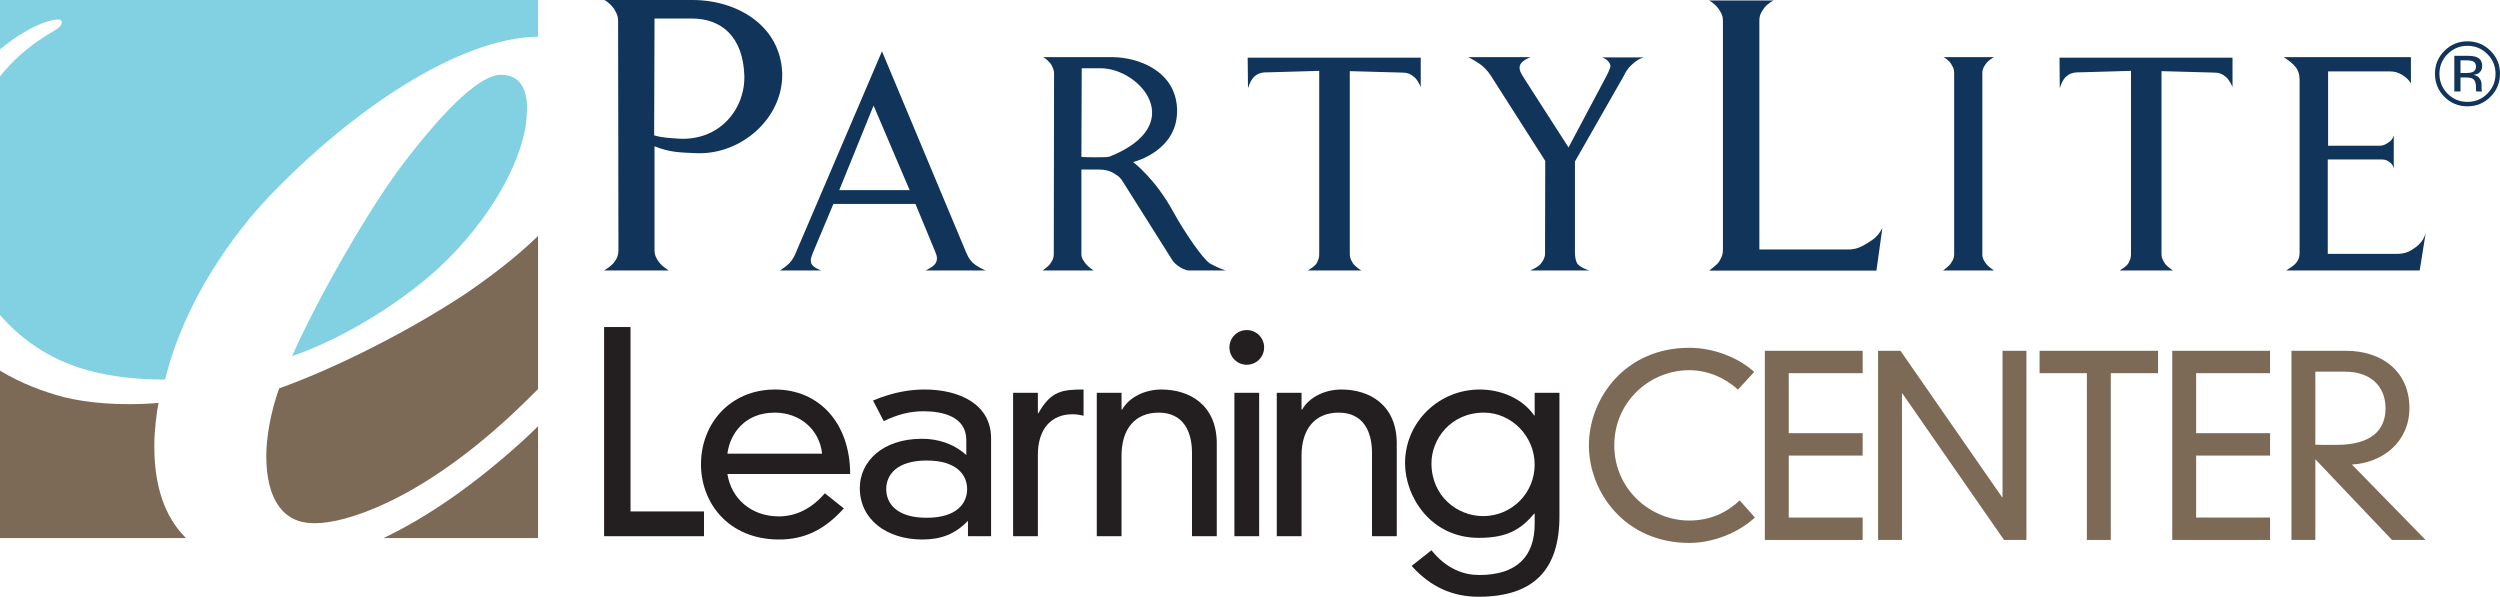
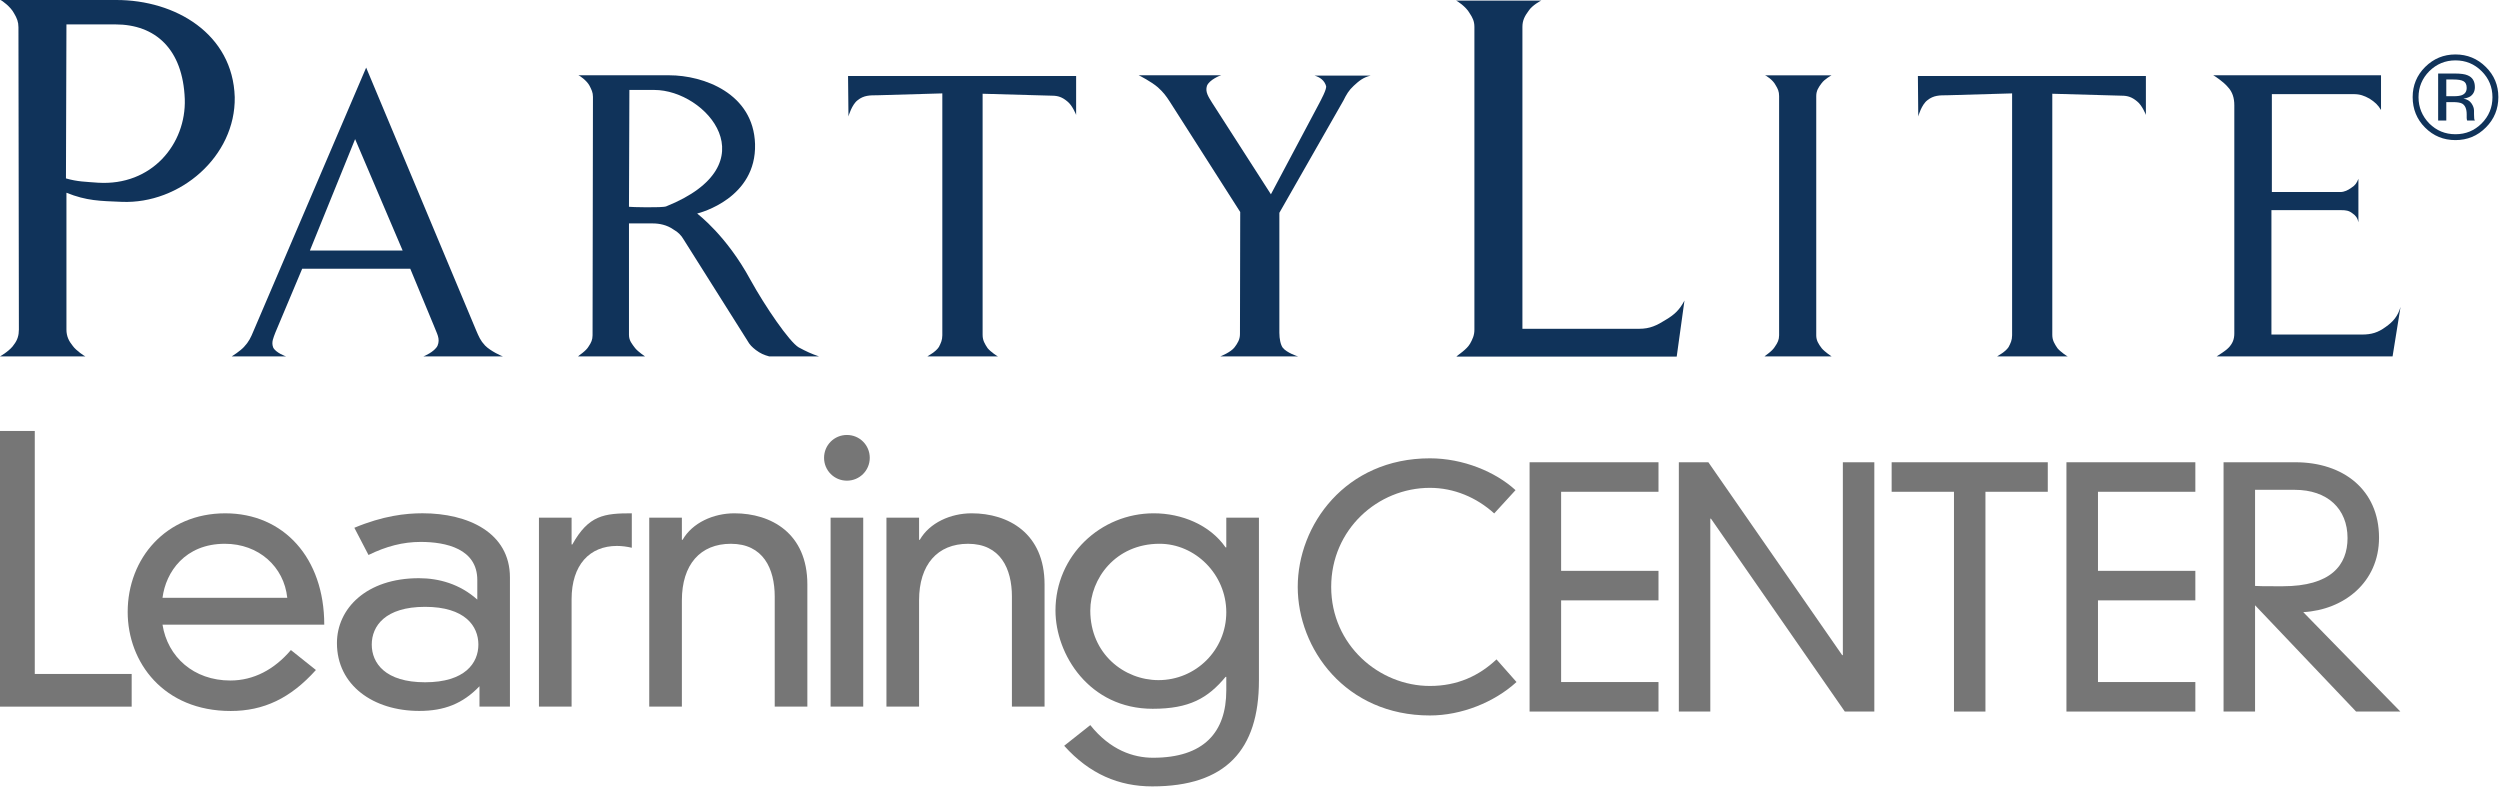
- <svg xmlns="http://www.w3.org/2000/svg" xmlns:xlink="http://www.w3.org/1999/xlink" version="1.1" id="Layer_1" x="0px" y="0px" width="488.901px" height="116.701px" viewBox="0 0 488.901 116.701" enable-background="new 0 0 488.901 116.701" xml:space="preserve">
-   <polygon fill="#231F20" points="118.138,63.955 123.305,63.955 123.305,100.017 137.675,100.017 137.675,104.86 118.138,104.86 " />
+ <svg xmlns="http://www.w3.org/2000/svg" xmlns:ns1="http://www.openswatchbook.org/uri/2009/osb" xmlns:xlink="http://www.w3.org/1999/xlink" id="Layer_1" enable-background="new 0 0 504 144" xml:space="preserve" height="117" viewBox="0 0 371 117" width="371" version="1.1" y="0px" x="0px">
+   <defs>
+     <linearGradient id="linearGradient9940" ns1:paint="solid">
+       <stop id="stop9942" stop-color="#10335a" offset="0" />
+     </linearGradient>
+     <clipPath id="SVGID_2_">
+       <use id="use7433" xlink:href="#SVGID_1_" height="100%" width="100%" y="0" x="0" overflow="visible" />
+     </clipPath>
+     <clipPath id="SVGID_11_">
+       <use id="use7483" xlink:href="#SVGID_10_" height="100%" width="100%" y="0" x="0" overflow="visible" />
+     </clipPath>
+     <clipPath id="SVGID_79_">
+       <use id="use7923" xlink:href="#SVGID_78_" height="100%" width="100%" y="0" x="0" overflow="visible" />
+     </clipPath>
+     <linearGradient id="linearGradient9950" y2="43.429" gradientUnits="userSpaceOnUse" x2="202.79" y1="43.429" x1="162.53">
+       <stop id="stop9948" stop-color="#10335a" offset="0" />
+     </linearGradient>
+     <linearGradient id="linearGradient10194" gradientUnits="userSpaceOnUse">
+       <stop id="stop10020" stop-color="#767676" offset="0" />
+     </linearGradient>
+     <rect id="SVGID_1_" y="11.965" width="488.9" x="10" height="116.7" />
+     <rect id="SVGID_10_" y="11.965" x="10" height="116.7" width="488.9" />
+     <rect id="SVGID_78_" y="11.965" x="10" height="116.7" width="488.9" />
+   </defs>
  <g>
-     <defs>
-       <rect id="SVGID_1_" width="488.901" height="116.701" />
-     </defs>
-     <clipPath id="SVGID_2_">
-       <use xlink:href="#SVGID_1_" overflow="visible" />
-     </clipPath>
-     <path clip-path="url(#SVGID_2_)" fill="#231F20" d="M160.766,88.713c-0.484-4.629-4.252-8.019-9.257-8.019   c-5.921,0-8.773,4.198-9.257,8.019H160.766z M165.018,99.425c-3.767,4.197-7.751,6.082-12.648,6.082   c-9.957,0-15.286-7.213-15.286-14.694c0-7.965,5.706-14.639,14.479-14.639c8.665,0,14.693,6.619,14.693,16.522h-24.004   c0.753,4.79,4.628,8.289,10.064,8.289c3.445,0,6.513-1.615,8.989-4.521L165.018,99.425z" />
-     <path clip-path="url(#SVGID_2_)" fill="#231F20" d="M181.221,90.06c-5.92,0-7.912,2.853-7.912,5.598s1.992,5.597,7.912,5.597   c5.921,0,7.912-2.852,7.912-5.597S187.142,90.06,181.221,90.06 M188.972,86.076c0-4.629-4.629-5.651-8.397-5.651   c-2.637,0-5.113,0.646-7.75,1.938l-2.099-4.036c4.252-1.777,7.589-2.153,10.119-2.153c6.728,0,12.971,2.853,12.971,9.526v19.161   h-4.521v-3.015c-2.476,2.583-5.221,3.66-8.935,3.66c-6.835,0-12.217-3.821-12.217-10.064c0-5.113,4.359-9.634,12.163-9.634   c2.961,0,6.082,0.86,8.666,3.176V86.076z" />
-     <path clip-path="url(#SVGID_2_)" fill="#231F20" d="M198.123,76.819h4.844v3.982h0.108c2.422-4.359,4.736-4.629,8.827-4.629v5.113   c-0.7-0.161-1.454-0.27-2.207-0.27c-4.037,0-6.728,2.8-6.728,7.912v15.932h-4.844V76.819z" />
-     <path clip-path="url(#SVGID_2_)" fill="#231F20" d="M233.108,88.552c0-4.197-1.723-7.857-6.513-7.857   c-4.521,0-7.266,3.067-7.266,8.396v15.771h-4.843V76.819h4.843v3.283h0.108c1.453-2.53,4.575-3.93,7.696-3.93   c5.436,0,10.819,2.96,10.819,10.55v18.138h-4.844V88.552z" />
-     <path clip-path="url(#SVGID_2_)" fill="#231F20" d="M241.398,76.819h4.844v28.041h-4.844V76.819z M243.82,64.548   c1.884,0,3.391,1.507,3.391,3.391s-1.507,3.391-3.391,3.391s-3.391-1.507-3.391-3.391S241.937,64.548,243.82,64.548" />
-     <path clip-path="url(#SVGID_2_)" fill="#231F20" d="M268.31,88.552c0-4.197-1.724-7.857-6.513-7.857   c-4.521,0-7.267,3.067-7.267,8.396v15.771h-4.843V76.819h4.843v3.283h0.108c1.453-2.53,4.574-3.93,7.695-3.93   c5.437,0,10.819,2.96,10.819,10.55v18.138h-4.844V88.552z" />
-     <path clip-path="url(#SVGID_2_)" fill="#231F20" d="M290.217,80.694c-6.566,0-10.28,5.221-10.28,9.903   c0,6.458,5.06,10.333,10.118,10.333c5.544,0,10.064-4.467,10.064-10.064C300.119,85.215,295.49,80.694,290.217,80.694    M300.119,76.819h4.845v24.166c0,10.334-4.951,15.716-15.824,15.716c-4.951,0-9.312-1.83-13.078-6.028l3.875-3.068   c2.96,3.715,6.404,4.845,9.312,4.845c7.535,0,10.871-3.768,10.871-10.012v-1.99h-0.106c-2.638,3.175-5.383,4.735-10.819,4.735   c-9.418,0-14.424-8.072-14.424-14.585c0-8.128,6.674-14.425,14.585-14.425c4.146,0,8.343,1.722,10.658,5.06h0.106V76.819z" />
-     <path clip-path="url(#SVGID_2_)" fill="#7C6A56" d="M339.881,76.193c-2.629-2.386-5.987-3.797-9.541-3.797   c-7.739,0-14.65,6.182-14.65,14.699c0,8.616,7.105,14.7,14.65,14.7c4.089,0,7.302-1.509,9.881-3.942l2.97,3.358   c-3.31,3.018-8.177,4.964-12.851,4.964c-12.558,0-19.615-9.929-19.615-19.08c0-9.149,7.058-19.08,19.615-19.08   c4.916,0,9.736,1.996,12.705,4.722L339.881,76.193z" />
+     <g id="g10108" fill="url(#linearGradient10194)" transform="translate(-118.14 -0.299)">
+       <polygon id="polygon7475" clip-path="url(#SVGID_2_)" transform="translate(-10 -11.666)" points="133.3 111.98 147.68 111.98 147.68 116.83 128.14 116.83 128.14 75.92 133.3 75.92" />
+       <path id="path7517" d="m170.77 100.68c-0.484-4.629-4.252-8.018-9.257-8.018-5.921 0-8.773 4.197-9.257 8.018h18.514zm4.252 10.713c-3.767 4.197-7.751 6.082-12.648 6.082-9.957 0-15.286-7.213-15.286-14.695 0-7.965 5.706-14.639 14.479-14.639 8.665 0 14.693 6.619 14.693 16.523h-24.004c0.753 4.789 4.628 8.289 10.064 8.289 3.445 0 6.513-1.615 8.989-4.521l3.713 2.961z" clip-path="url(#SVGID_11_)" transform="translate(-10 -11.666)" />
+       <path id="path7551" d="m191.22 102.02c-5.92 0-7.912 2.852-7.912 5.598 0 2.744 1.992 5.596 7.912 5.596 5.921 0 7.912-2.852 7.912-5.596-0.001-2.746-1.991-5.598-7.912-5.598m7.751-3.984c0-4.629-4.629-5.65-8.397-5.65-2.637 0-5.113 0.646-7.75 1.938l-2.099-4.037c4.252-1.777 7.589-2.152 10.119-2.152 6.728 0 12.971 2.852 12.971 9.525v19.162h-4.521v-3.016c-2.476 2.584-5.221 3.66-8.935 3.66-6.835 0-12.217-3.82-12.217-10.064 0-5.113 4.359-9.633 12.163-9.633 2.961 0 6.082 0.859 8.666 3.176v-2.909z" clip-path="url(#SVGID_11_)" transform="translate(-10 -11.666)" />
+       <path id="path7585" d="m208.12 88.785h4.844v3.982h0.108c2.421-4.359 4.736-4.629 8.828-4.629v5.113c-0.701-0.162-1.455-0.27-2.207-0.27-4.037 0-6.729 2.799-6.729 7.912v15.932h-4.844v-28.04z" clip-path="url(#SVGID_11_)" transform="translate(-10 -11.666)" />
+       <path id="path7619" d="m243.11 100.52c0-4.197-1.724-7.857-6.513-7.857-4.521 0-7.266 3.066-7.266 8.395v15.771h-4.844v-28.042h4.844v3.283h0.107c1.453-2.531 4.574-3.93 7.695-3.93 5.437 0 10.819 2.959 10.819 10.549v18.139h-4.843v-16.308z" clip-path="url(#SVGID_11_)" transform="translate(-10 -11.666)" />
+       <path id="path7653" d="m251.4 88.785h4.843v28.041h-4.843v-28.041zm2.421-12.271c1.883 0 3.391 1.506 3.391 3.391 0 1.883-1.508 3.391-3.391 3.391-1.884 0-3.39-1.508-3.39-3.391 0-1.885 1.506-3.391 3.39-3.391" clip-path="url(#SVGID_11_)" transform="translate(-10 -11.666)" />
+       <path id="path7687" d="m278.31 100.52c0-4.197-1.723-7.857-6.512-7.857-4.521 0-7.268 3.066-7.268 8.395v15.771h-4.842v-28.042h4.842v3.283h0.109c1.453-2.531 4.574-3.93 7.695-3.93 5.436 0 10.818 2.959 10.818 10.549v18.139h-4.844v-16.308z" clip-path="url(#SVGID_11_)" transform="translate(-10 -11.666)" />
+       <path id="path7721" d="m300.22 92.66c-6.568 0-10.281 5.221-10.281 9.902 0 6.459 5.061 10.334 10.119 10.334 5.543 0 10.064-4.467 10.064-10.064 0-5.652-4.629-10.172-9.902-10.172m9.902-3.875h4.844v24.166c0 10.334-4.951 15.715-15.824 15.715-4.951 0-9.311-1.83-13.078-6.027l3.875-3.068c2.961 3.715 6.404 4.844 9.312 4.844 7.533 0 10.871-3.768 10.871-10.012v-1.99h-0.107c-2.637 3.176-5.383 4.736-10.818 4.736-9.42 0-14.424-8.072-14.424-14.586 0-8.127 6.674-14.424 14.584-14.424 4.146 0 8.344 1.721 10.658 5.059h0.107v-4.413z" clip-path="url(#SVGID_11_)" transform="translate(-10 -11.666)" />
+       <path id="path7755" d="m349.88 88.158c-2.629-2.385-5.988-3.797-9.541-3.797-7.74 0-14.65 6.182-14.65 14.699 0 8.617 7.105 14.701 14.65 14.701 4.088 0 7.301-1.51 9.881-3.943l2.969 3.359c-3.309 3.018-8.176 4.963-12.85 4.963-12.559 0-19.615-9.928-19.615-19.08 0-9.148 7.057-19.08 19.615-19.08 4.916 0 9.734 1.996 12.705 4.723l-3.164 3.455z" clip-path="url(#SVGID_11_)" transform="translate(-10 -11.666)" />
+       <polygon id="polygon7789" clip-path="url(#SVGID_2_)" transform="translate(-10 -11.666)" points="374.26 84.945 359.81 84.945 359.81 96.678 374.26 96.678 374.26 101.06 359.81 101.06 359.81 113.18 374.26 113.18 374.26 117.56 355.13 117.56 355.13 80.564 374.26 80.564" />
+       <polygon id="polygon7831" clip-path="url(#SVGID_2_)" transform="translate(-10 -11.666)" points="406.29 117.56 401.91 117.56 382.05 88.938 381.95 88.938 381.95 117.56 377.28 117.56 377.28 80.564 381.66 80.564 401.52 109.19 401.62 109.19 401.62 80.564 406.29 80.564" />
+       <polygon id="polygon7873" clip-path="url(#SVGID_2_)" transform="translate(-10 -11.666)" points="408.86 80.564 432.03 80.564 432.03 84.945 422.78 84.945 422.78 117.56 418.11 117.56 418.11 84.945 408.86 84.945" />
+       <polygon id="polygon7915" clip-path="url(#SVGID_2_)" transform="translate(-10 -11.666)" points="453.93 84.945 439.48 84.945 439.48 96.678 453.93 96.678 453.93 101.06 439.48 101.06 439.48 113.18 453.93 113.18 453.93 117.56 434.8 117.56 434.8 80.564 453.93 80.564" />
+       <path id="path7957" d="m462.79 98.916c0.633 0.049 1.312 0.049 4.088 0.049 7.156 0 9.637-3.115 9.637-7.156 0-4.332-2.969-7.154-7.836-7.154h-5.889v14.261zm0 2.871v15.771h-4.674v-36.994h10.66c7.107 0 12.412 4.09 12.412 11.195 0 6.621-5.207 10.709-11.244 11.049l14.408 14.75h-6.57l-14.992-15.771z" clip-path="url(#SVGID_79_)" transform="translate(-10 -11.666)" />
+     </g>
+     <path id="path8129" d="m138 40.568c3.02 1.215 4.968 1.215 8.208 1.352 8.636 0.352 16.912-6.738 16.767-15.545-0.286-9.375-8.777-14.41-17.562-14.41h-17.205c0.219 0.066 1.511 0.999 2.017 1.974 0.435 0.729 0.652 1.281 0.652 2.071l0.066 44.864c0 0.854-0.217 1.562-0.718 2.206-0.506 0.843-1.939 1.704-2.086 1.772h12.668c-0.077 0-1.369-0.847-1.872-1.56-0.579-0.712-0.935-1.426-0.935-2.419v-20.305zm4.675-1.49c-1.798-0.14-3.025-0.14-4.747-0.637l0.072-22.854h7.269c5.901 0 10.01 3.626 10.293 11.075 0.217 6.667-4.891 12.918-12.887 12.416" clip-path="url(#SVGID_79_)" transform="translate(-128.14 -11.965)" fill="url(#linearGradient9940)" />
+     <path id="path8131" d="m170.61 64.859c-0.066 0-1.604-0.576-1.938-1.349-0.288-0.799 0.049-1.409 0.334-2.199l3.98-9.468h16.037l3.531 8.52c0.394 1.073 0.966 1.856 0.512 2.92-0.455 0.899-2.047 1.576-2.107 1.576h11.829c-0.113 0-1.879-0.796-2.677-1.63-0.687-0.739-0.905-1.293-1.313-2.24l-16.32-38.991-16.72 39.094c-0.395 0.95-0.674 1.576-1.413 2.362-0.566 0.609-1.706 1.334-1.821 1.405h8.081zm17.281-15.715h-13.762l6.71-16.536 7.052 16.536z" clip-path="url(#SVGID_79_)" transform="translate(-128.14 -11.965)" fill="url(#linearGradient9950)" />
  </g>
-   <polygon fill="#7C6A56" points="345.133,68.6 364.262,68.6 364.262,72.98 349.807,72.98 349.807,84.712 364.262,84.712   364.262,89.092 349.807,89.092 349.807,101.212 364.262,101.212 364.262,105.593 345.133,105.593 " />
-   <polygon fill="#7C6A56" points="391.615,68.6 396.288,68.6 396.288,105.593 391.906,105.593 372.049,76.973 371.951,76.973   371.951,105.593 367.277,105.593 367.277,68.6 371.658,68.6 391.518,97.221 391.615,97.221 " />
-   <polygon fill="#7C6A56" points="408.111,72.98 398.863,72.98 398.863,68.6 422.033,68.6 422.033,72.98 412.784,72.98   412.784,105.593 408.111,105.593 " />
-   <polygon fill="#7C6A56" points="424.805,68.6 443.934,68.6 443.934,72.98 429.477,72.98 429.477,84.712 443.934,84.712   443.934,89.092 429.477,89.092 429.477,101.212 443.934,101.212 443.934,105.593 424.805,105.593 " />
-   <g>
-     <defs>
-       <rect id="SVGID_3_" width="488.901" height="116.701" />
-     </defs>
-     <clipPath id="SVGID_4_">
-       <use xlink:href="#SVGID_3_" overflow="visible" />
-     </clipPath>
-     <path clip-path="url(#SVGID_4_)" fill="#7C6A56" d="M452.789,86.95c0.633,0.049,1.314,0.049,4.089,0.049   c7.155,0,9.638-3.115,9.638-7.155c0-4.332-2.97-7.154-7.836-7.154h-5.891V86.95z M452.789,89.822v15.771h-4.673V68.6h10.659   c7.107,0,12.412,4.09,12.412,11.195c0,6.62-5.207,10.709-11.244,11.049l14.408,14.749h-6.57L452.789,89.822z" />
-     <path clip-path="url(#SVGID_4_)" fill="#7C6A56" d="M54.596,75.944c-1.682,4.588-2.525,9.749-2.525,13.186   c0,8.596,3.367,13.185,9.261,13.185h0.42c5.472,0,19.784-4.018,38.306-21.21c1.618-1.508,3.36-3.207,5.16-5.019V46.144   c-4.397,4.283-9.472,8.096-14.421,11.465C78.589,65.634,64.276,72.507,54.596,75.944" />
-     <path clip-path="url(#SVGID_4_)" fill="#7C6A56" d="M30.183,86.835c0-2.293,0.42-6.303,0.84-8.025c-7.576,0.58-13.89,0-18.52-1.143   C8.398,76.586,4.043,74.936,0,72.486v32.732h36.371c-4.186-4.1-6.188-10.233-6.188-17.812V86.835z" />
-     <path clip-path="url(#SVGID_4_)" fill="#82D1E3" d="M12.081,4.305c0,1.143-1.685,1.723-3.367,2.865   C5.405,9.234,2.468,11.86,0,14.931v46.65c4.701,5.514,10.973,9.248,17.552,10.926c4.209,1.151,9.261,1.724,14.736,1.724   c3.786-15.48,13.47-28.656,20.626-36.11c15.889-16.513,36.76-30.754,52.304-30.941V0H0v9.661c2.433-2.03,4.963-3.655,7.452-4.785   C8.714,4.305,12.081,3.161,12.081,4.305" />
-     <path clip-path="url(#SVGID_4_)" fill="#7C6A56" d="M75.016,105.219h30.202V83.353c-1.071,1.062-2.097,2.042-3.055,2.911   C92.875,94.695,83.705,101.066,75.016,105.219" />
-     <path clip-path="url(#SVGID_4_)" fill="#82D1E3" d="M103.005,22.649c0.42-5.16-1.262-8.025-5.051-8.025   c-3.79,0-10.104,5.731-18.522,16.622c-6.734,8.596-17.26,26.933-22.309,38.395c8.419-2.864,19.784-9.167,28.623-17.192   C96.27,42.708,102.583,30.666,103.005,22.649" />
-     <path clip-path="url(#SVGID_4_)" fill="#10345A" d="M127.999,28.604c3.02,1.215,4.968,1.215,8.208,1.352   c8.636,0.352,16.912-6.738,16.767-15.545C152.688,5.035,144.197,0,135.412,0h-17.205c0.219,0.066,1.511,0.999,2.017,1.974   c0.435,0.729,0.652,1.281,0.652,2.071l0.066,44.864c0,0.854-0.217,1.562-0.718,2.206c-0.506,0.843-1.939,1.704-2.086,1.772h12.668   c-0.077,0-1.369-0.847-1.872-1.56c-0.579-0.712-0.935-1.426-0.935-2.419V28.604z M132.674,27.112   c-1.798-0.141-3.025-0.141-4.747-0.638l0.072-22.854h7.269c5.901,0,10.01,3.626,10.293,11.075   C145.778,21.363,140.67,27.614,132.674,27.112" />
-     <path clip-path="url(#SVGID_4_)" fill="#10345A" d="M160.608,52.894c-0.066,0-1.604-0.576-1.938-1.349   c-0.288-0.799,0.049-1.409,0.334-2.199l3.98-9.468h16.037l3.531,8.52c0.394,1.073,0.966,1.856,0.512,2.92   c-0.455,0.899-2.047,1.576-2.107,1.576h11.829c-0.113,0-1.879-0.796-2.677-1.63c-0.687-0.739-0.905-1.293-1.313-2.24   l-16.317-38.991l-16.718,39.094c-0.395,0.95-0.674,1.576-1.413,2.362c-0.566,0.609-1.706,1.334-1.821,1.405H160.608z    M177.889,37.178h-13.762l6.71-16.536L177.889,37.178z" />
-     <path clip-path="url(#SVGID_4_)" fill="#10345A" d="M211.479,33.156h3.528c0.965,0,2.107,0.217,3.07,0.899   c0.679,0.384,1.142,0.835,1.532,1.513l9.444,14.978c0.34,0.611,0.678,0.949,1.253,1.396c0.676,0.503,1.189,0.732,1.987,0.95h7.395   c-1.142-0.386-1.885-0.73-3.022-1.341c-1.36-0.795-4.943-6.003-7.17-10.039c-3.569-6.566-7.721-9.654-7.896-9.826   c0.457-0.105,8.817-2.3,8.588-10.311c-0.228-7.512-7.617-10.203-12.741-10.203h-13.471c0.112,0,1.248,0.771,1.657,1.565   c0.276,0.555,0.5,0.96,0.5,1.626l-0.057,35.388c0,0.676-0.221,1.122-0.567,1.633c-0.398,0.725-1.533,1.4-1.594,1.508h9.949   c0,0-1.027-0.676-1.477-1.237c-0.453-0.608-0.908-1.109-0.908-1.958V33.156z M216.997,30.627c-0.57,0.231-5.343,0.11-5.518,0.06   l0.062-17.339h3.69C222.964,13.348,232.514,24.403,216.997,30.627" />
-     <path clip-path="url(#SVGID_4_)" fill="#10345A" d="M263.965,13.912v35.779c0,0.849,0.334,1.35,0.738,1.971   c0.448,0.555,1.473,1.226,1.536,1.226h-10.467c0.116-0.098,1.245-0.671,1.702-1.393c0.283-0.558,0.513-1.003,0.513-1.743V13.859   l-9.603,0.276c-1.144,0-2.057,0-2.959,0.731c-0.854,0.624-1.367,2.356-1.367,2.417l-0.062-6.011h33.845v5.785   c0-0.052-0.576-1.458-1.314-2.019c-0.74-0.619-1.367-0.841-2.271-0.841L263.965,13.912z" />
-     <path clip-path="url(#SVGID_4_)" fill="#10345A" d="M307.998,49.421c0,0.841,0.172,1.743,0.508,2.188   c0.582,0.729,2.168,1.279,2.278,1.279h-11.545c0.126-0.055,1.539-0.61,2.104-1.344c0.463-0.611,0.805-1.178,0.805-1.96   l0.039-18.122l-10.451-16.375c-0.573-0.889-0.962-1.396-1.764-2.124c-0.967-0.842-2.734-1.743-2.845-1.789h12.237   c-0.126,0-1.766,0.665-2.114,1.563c-0.286,0.902,0.22,1.626,0.74,2.471l8.751,13.625l6.943-13.069   c0.57-1.063,1.312-2.467,1.257-2.961c-0.233-0.855-0.918-1.35-1.724-1.583h8.324c-1.146,0.283-1.722,0.787-2.517,1.518   c-0.724,0.672-1.079,1.286-1.526,2.19l-9.502,16.651V49.421z" />
-     <path clip-path="url(#SVGID_4_)" fill="#10345A" d="M334.275,52.915c0.066-0.151,1.5-1,2.02-1.917   c0.354-0.648,0.642-1.218,0.642-2.067V3.991c0-0.86-0.288-1.407-0.726-2.058c-0.502-0.918-1.869-1.846-2.014-1.846h12.674   c-0.076,0-1.373,0.713-1.875,1.495c-0.576,0.78-0.934,1.418-0.934,2.408v44.801h17.346c1.584,0,2.598-0.493,3.963-1.355   c1.293-0.771,2.023-1.477,2.742-2.836l-1.154,8.314H334.275z" />
-     <path clip-path="url(#SVGID_4_)" fill="#10345A" d="M387.666,49.752c0,0.788,0.334,1.284,0.798,1.91   c0.452,0.555,1.476,1.226,1.476,1.226h-9.947c0.066-0.098,1.183-0.773,1.584-1.51c0.353-0.509,0.58-0.95,0.58-1.626V14.255   c0-0.677-0.182-1.069-0.524-1.626c-0.394-0.789-1.472-1.454-1.573-1.454h9.881c0,0-1.023,0.55-1.476,1.173   c-0.464,0.616-0.798,1.113-0.798,1.907V49.752z" />
-     <path clip-path="url(#SVGID_4_)" fill="#10345A" d="M422.705,13.912v35.779c0,0.849,0.35,1.35,0.756,1.971   c0.453,0.555,1.459,1.226,1.53,1.226h-10.471c0.116-0.098,1.249-0.671,1.7-1.393c0.294-0.558,0.518-1.003,0.518-1.743V13.859   l-9.611,0.276c-1.143,0-2.039,0-2.949,0.731c-0.861,0.624-1.367,2.356-1.367,2.417l-0.053-6.011h33.834v5.785   c0-0.052-0.578-1.458-1.309-2.019c-0.74-0.619-1.373-0.841-2.277-0.841L422.705,13.912z" />
-     <path clip-path="url(#SVGID_4_)" fill="#10345A" d="M465.459,28.496c0.565,0,1.137-0.277,1.594-0.615   c0.562-0.335,0.843-0.729,1.074-1.345v6.448c-0.121-0.623-0.402-1.005-0.914-1.348c-0.502-0.391-0.967-0.45-1.641-0.45h-10.355   v18.461h13.424c1.421,0,2.382-0.286,3.527-1.126c1.133-0.791,1.816-1.626,2.207-2.973l-1.179,7.345h-26.11   c0.113-0.108,1.254-0.731,1.823-1.342c0.562-0.619,0.8-1.232,0.8-2.077V15.6c0-1.071-0.287-1.96-0.91-2.63   c-0.684-0.848-2.096-1.75-2.215-1.797h24.897v5.149c-0.459-0.771-0.916-1.175-1.699-1.682c-0.8-0.441-1.435-0.671-2.342-0.671   h-12.158v14.526H465.459z" />
-     <path clip-path="url(#SVGID_4_)" fill="#10345A" d="M479.967,10.911v6.98h1.21v-2.739h0.975c0.665,0,1.121,0.079,1.382,0.224   c0.445,0.268,0.669,0.79,0.669,1.594v0.554l0.029,0.228c0.009,0.029,0.019,0.046,0.019,0.072c0.011,0.023,0.017,0.05,0.02,0.068   h1.146l-0.039-0.09c-0.046-0.051-0.065-0.168-0.068-0.356c-0.017-0.181-0.021-0.357-0.021-0.521v-0.5   c0-0.358-0.13-0.727-0.383-1.09c-0.253-0.371-0.645-0.601-1.186-0.696c0.43-0.062,0.77-0.177,1.007-0.328   c0.438-0.3,0.689-0.754,0.689-1.376c0-0.882-0.355-1.47-1.097-1.767c-0.403-0.174-1.031-0.256-1.905-0.256H479.967z    M484.202,13.047c0,0.536-0.243,0.885-0.72,1.076c-0.276,0.101-0.663,0.155-1.184,0.155h-1.122v-2.481h1.043   c0.707,0,1.201,0.078,1.511,0.255C484.045,12.218,484.202,12.557,484.202,13.047 M488.901,14.407c0-1.752-0.615-3.24-1.861-4.474   c-1.239-1.232-2.751-1.854-4.506-1.854s-3.245,0.621-4.491,1.854c-1.242,1.238-1.859,2.735-1.859,4.474   c0,1.77,0.609,3.287,1.832,4.516c1.242,1.253,2.75,1.868,4.519,1.868c1.755,0,3.267-0.615,4.506-1.868   C488.286,17.684,488.901,16.171,488.901,14.407 M482.534,8.961c1.521,0,2.813,0.533,3.887,1.601   c1.071,1.064,1.604,2.361,1.604,3.865c0,1.514-0.533,2.811-1.604,3.893c-1.073,1.066-2.354,1.601-3.887,1.601   c-1.527,0-2.812-0.534-3.89-1.601c-1.045-1.082-1.59-2.379-1.59-3.893c0-1.504,0.545-2.801,1.601-3.865   C479.745,9.494,481.021,8.961,482.534,8.961" />
+   <g fill="#10335a">
+     <path id="path8133" d="m221.48 45.121h3.528c0.965 0 2.106 0.217 3.069 0.9 0.68 0.383 1.143 0.835 1.532 1.512l9.444 14.978c0.34 0.611 0.678 0.949 1.253 1.396 0.676 0.503 1.188 0.732 1.987 0.95h7.395c-1.143-0.386-1.885-0.73-3.021-1.341-1.361-0.795-4.944-6.003-7.17-10.039-3.569-6.567-7.722-9.655-7.896-9.826 0.457-0.106 8.816-2.3 8.588-10.311-0.229-7.512-7.617-10.203-12.74-10.203h-13.472c0.112 0 1.248 0.77 1.657 1.565 0.275 0.555 0.5 0.96 0.5 1.626l-0.057 35.388c0 0.676-0.222 1.122-0.567 1.633-0.398 0.725-1.533 1.4-1.594 1.508h9.949s-1.027-0.676-1.477-1.237c-0.453-0.608-0.908-1.109-0.908-1.958v-16.541zm5.517-2.529c-0.569 0.231-5.342 0.11-5.518 0.06l0.062-17.339h3.689c7.736 0 17.285 11.055 1.767 17.279" clip-path="url(#SVGID_79_)" transform="translate(-128.14 -11.965)" />
+     <path id="path8135" d="m273.96 25.877v35.779c0 0.849 0.334 1.35 0.738 1.971 0.447 0.555 1.473 1.226 1.535 1.226h-10.467c0.117-0.098 1.246-0.671 1.703-1.393 0.283-0.558 0.512-1.003 0.512-1.743v-35.892l-9.602 0.277c-1.145 0-2.057 0-2.959 0.731-0.854 0.624-1.367 2.356-1.367 2.417l-0.062-6.011h33.846v5.785c0-0.051-0.576-1.458-1.314-2.018-0.74-0.619-1.367-0.841-2.271-0.841l-10.292-0.288z" clip-path="url(#SVGID_79_)" transform="translate(-128.14 -11.965)" />
+     <path id="path8137" d="m318 61.386c0 0.841 0.172 1.743 0.506 2.188 0.582 0.729 2.168 1.279 2.279 1.279h-11.545c0.127-0.055 1.539-0.61 2.105-1.344 0.463-0.611 0.805-1.178 0.805-1.96l0.039-18.122-10.451-16.375c-0.574-0.889-0.963-1.397-1.764-2.124-0.967-0.842-2.734-1.744-2.846-1.789h12.238c-0.127 0-1.766 0.665-2.115 1.563-0.287 0.902 0.221 1.626 0.74 2.471l8.752 13.625 6.943-13.07c0.57-1.062 1.311-2.466 1.256-2.961-0.232-0.855-0.918-1.349-1.723-1.583h8.324c-1.146 0.284-1.723 0.788-2.518 1.518-0.725 0.672-1.078 1.286-1.525 2.19l-9.502 16.652v17.842z" clip-path="url(#SVGID_79_)" transform="translate(-128.14 -11.965)" />
+     <path id="path8139" d="m344.28 64.88c0.066-0.151 1.498-1 2.02-1.917 0.354-0.648 0.641-1.218 0.641-2.067v-44.939c0-0.861-0.287-1.408-0.725-2.058-0.502-0.918-1.869-1.846-2.014-1.846h12.674c-0.076 0-1.373 0.713-1.875 1.495-0.576 0.781-0.934 1.418-0.934 2.409v44.8h17.346c1.582 0 2.598-0.493 3.963-1.355 1.293-0.771 2.023-1.477 2.74-2.836l-1.152 8.314h-32.684z" clip-path="url(#SVGID_79_)" transform="translate(-128.14 -11.965)" />
+     <path id="path8141" d="m397.67 61.717c0 0.788 0.334 1.284 0.797 1.91 0.453 0.555 1.477 1.226 1.477 1.226h-9.949c0.068-0.098 1.184-0.773 1.586-1.51 0.352-0.509 0.578-0.95 0.578-1.626v-35.497c0-0.677-0.18-1.07-0.523-1.626-0.393-0.789-1.471-1.454-1.572-1.454h9.881s-1.023 0.55-1.477 1.173c-0.463 0.616-0.797 1.113-0.797 1.907v35.497z" clip-path="url(#SVGID_79_)" transform="translate(-128.14 -11.965)" />
+     <path id="path8143" d="m432.7 25.877v35.779c0 0.849 0.352 1.35 0.756 1.971 0.453 0.555 1.461 1.226 1.531 1.226h-10.47c0.117-0.098 1.25-0.671 1.701-1.393 0.293-0.558 0.518-1.003 0.518-1.743v-35.892l-9.613 0.277c-1.141 0-2.037 0-2.947 0.731-0.861 0.624-1.367 2.356-1.367 2.417l-0.053-6.011h33.834v5.785c0-0.051-0.578-1.458-1.309-2.018-0.74-0.619-1.373-0.841-2.277-0.841l-10.304-0.288z" clip-path="url(#SVGID_79_)" transform="translate(-128.14 -11.965)" />
+     <path id="path8145" d="m475.46 40.461c0.566 0 1.139-0.277 1.596-0.615 0.561-0.335 0.842-0.73 1.072-1.345v6.448c-0.121-0.623-0.4-1.005-0.914-1.347-0.502-0.391-0.965-0.451-1.639-0.451h-10.355v18.461h13.424c1.42 0 2.381-0.286 3.525-1.126 1.135-0.791 1.818-1.626 2.209-2.973l-1.18 7.345h-26.111c0.115-0.108 1.254-0.731 1.824-1.342 0.562-0.619 0.801-1.232 0.801-2.077v-33.874c0-1.072-0.289-1.96-0.912-2.63-0.682-0.848-2.094-1.75-2.213-1.797h24.896v5.149c-0.459-0.771-0.916-1.175-1.699-1.681-0.799-0.442-1.434-0.671-2.342-0.671h-12.158v14.526h10.176z" clip-path="url(#SVGID_79_)" transform="translate(-128.14 -11.965)" />
+     <path id="path8147" d="m489.96 22.876v6.981h1.211v-2.74h0.975c0.666 0 1.121 0.08 1.383 0.224 0.445 0.268 0.668 0.79 0.668 1.594v0.554l0.029 0.227c0.01 0.029 0.02 0.046 0.02 0.072 0.01 0.024 0.016 0.05 0.02 0.069h1.146l-0.039-0.09c-0.047-0.051-0.066-0.168-0.068-0.357-0.018-0.18-0.021-0.357-0.021-0.521v-0.5c0-0.358-0.129-0.727-0.383-1.09-0.252-0.371-0.645-0.6-1.186-0.696 0.43-0.062 0.77-0.177 1.008-0.328 0.438-0.3 0.689-0.754 0.689-1.376 0-0.882-0.355-1.47-1.098-1.767-0.402-0.174-1.031-0.256-1.904-0.256h-2.45zm4.236 2.136c0 0.536-0.242 0.885-0.719 1.076-0.277 0.101-0.664 0.155-1.184 0.155h-1.123v-2.481h1.043c0.707 0 1.201 0.078 1.512 0.255 0.315 0.166 0.471 0.505 0.471 0.995m4.699 1.36c0-1.752-0.615-3.24-1.861-4.473-1.238-1.233-2.75-1.854-4.506-1.854-1.754 0-3.244 0.621-4.492 1.854-1.24 1.238-1.857 2.735-1.857 4.473 0 1.77 0.607 3.287 1.832 4.516 1.24 1.253 2.75 1.868 4.518 1.868 1.756 0 3.268-0.615 4.506-1.868 1.245-1.239 1.86-2.752 1.86-4.516m-6.367-5.446c1.521 0 2.814 0.533 3.887 1.601 1.072 1.064 1.605 2.361 1.605 3.865 0 1.514-0.533 2.81-1.605 3.892-1.072 1.067-2.354 1.601-3.887 1.601-1.527 0-2.811-0.534-3.889-1.601-1.045-1.082-1.59-2.378-1.59-3.892 0-1.504 0.545-2.801 1.6-3.865 1.09-1.068 2.367-1.601 3.879-1.601" clip-path="url(#SVGID_79_)" transform="translate(-128.14 -11.965)" />
  </g>
</svg>
